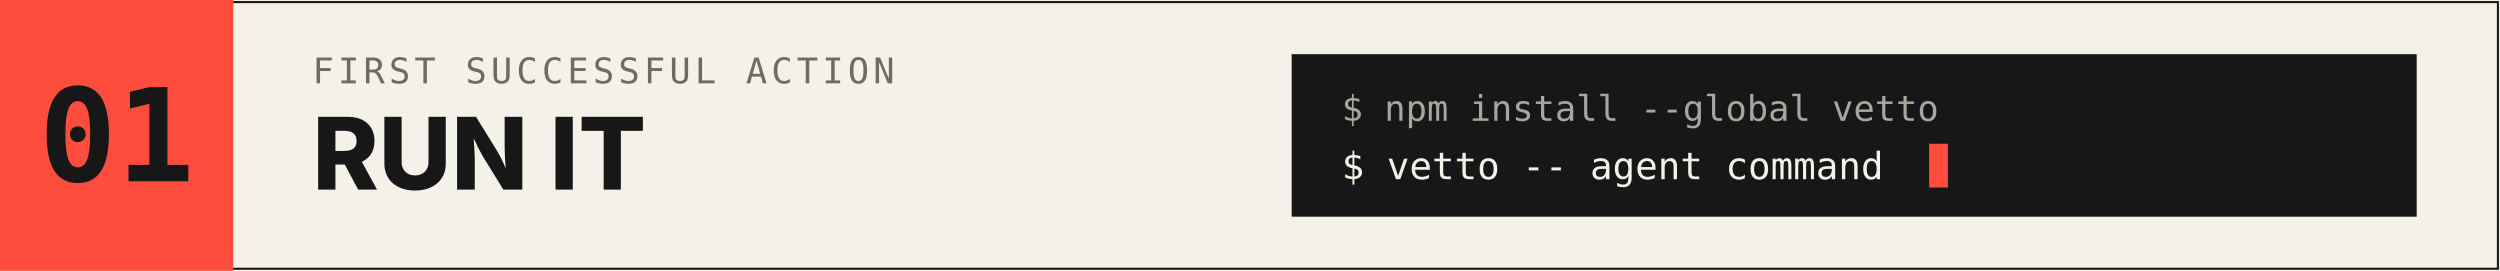
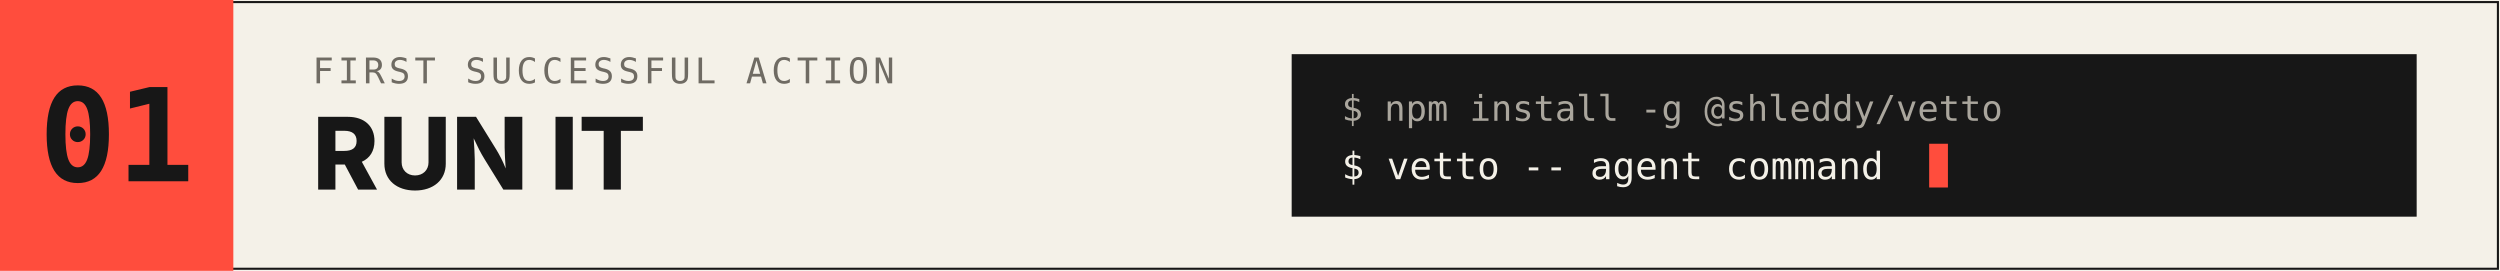
<svg xmlns="http://www.w3.org/2000/svg" width="1200" height="130" viewBox="0 0 1200 130" role="img" aria-labelledby="title desc">
  <rect width="1200" height="130" fill="#f4f1e8" />
  <rect x="1" y="1" width="1198" height="128" fill="none" stroke="#171717" />
  <rect width="112" height="130" fill="#ff4d3d" />
  <text x="56" y="87" text-anchor="middle" fill="#171717" font-size="62" font-weight="800" font-family="ui-monospace, SFMono-Regular, Menlo, Consolas, monospace">01</text>
  <text x="150" y="40" fill="#6f6b63" font-size="17" letter-spacing="2" font-family="ui-monospace, SFMono-Regular, Menlo, Consolas, monospace">FIRST SUCCESSFUL ACTION</text>
  <text x="150" y="91" fill="#171717" font-size="48" font-weight="800" font-family="-apple-system, BlinkMacSystemFont, Segoe UI, sans-serif">RUN IT</text>
  <rect x="620" y="26" width="540" height="78" fill="#171717" />
-   <text x="644" y="58" fill="#aaa69d" font-size="17" font-family="ui-monospace, SFMono-Regular, Menlo, Consolas, monospace">$ npm install --global vetto</text>
+   <text x="644" y="58" fill="#aaa69d" font-size="17" font-family="ui-monospace, SFMono-Regular, Menlo, Consolas, monospace">$ npm install -g @shleddy/vetto</text>
  <text x="644" y="86" fill="#f4f1e8" font-size="18" font-family="ui-monospace, SFMono-Regular, Menlo, Consolas, monospace">$ vetto -- agent command</text>
  <rect x="926" y="69" width="9" height="21" fill="#ff4d3d" />
</svg>
